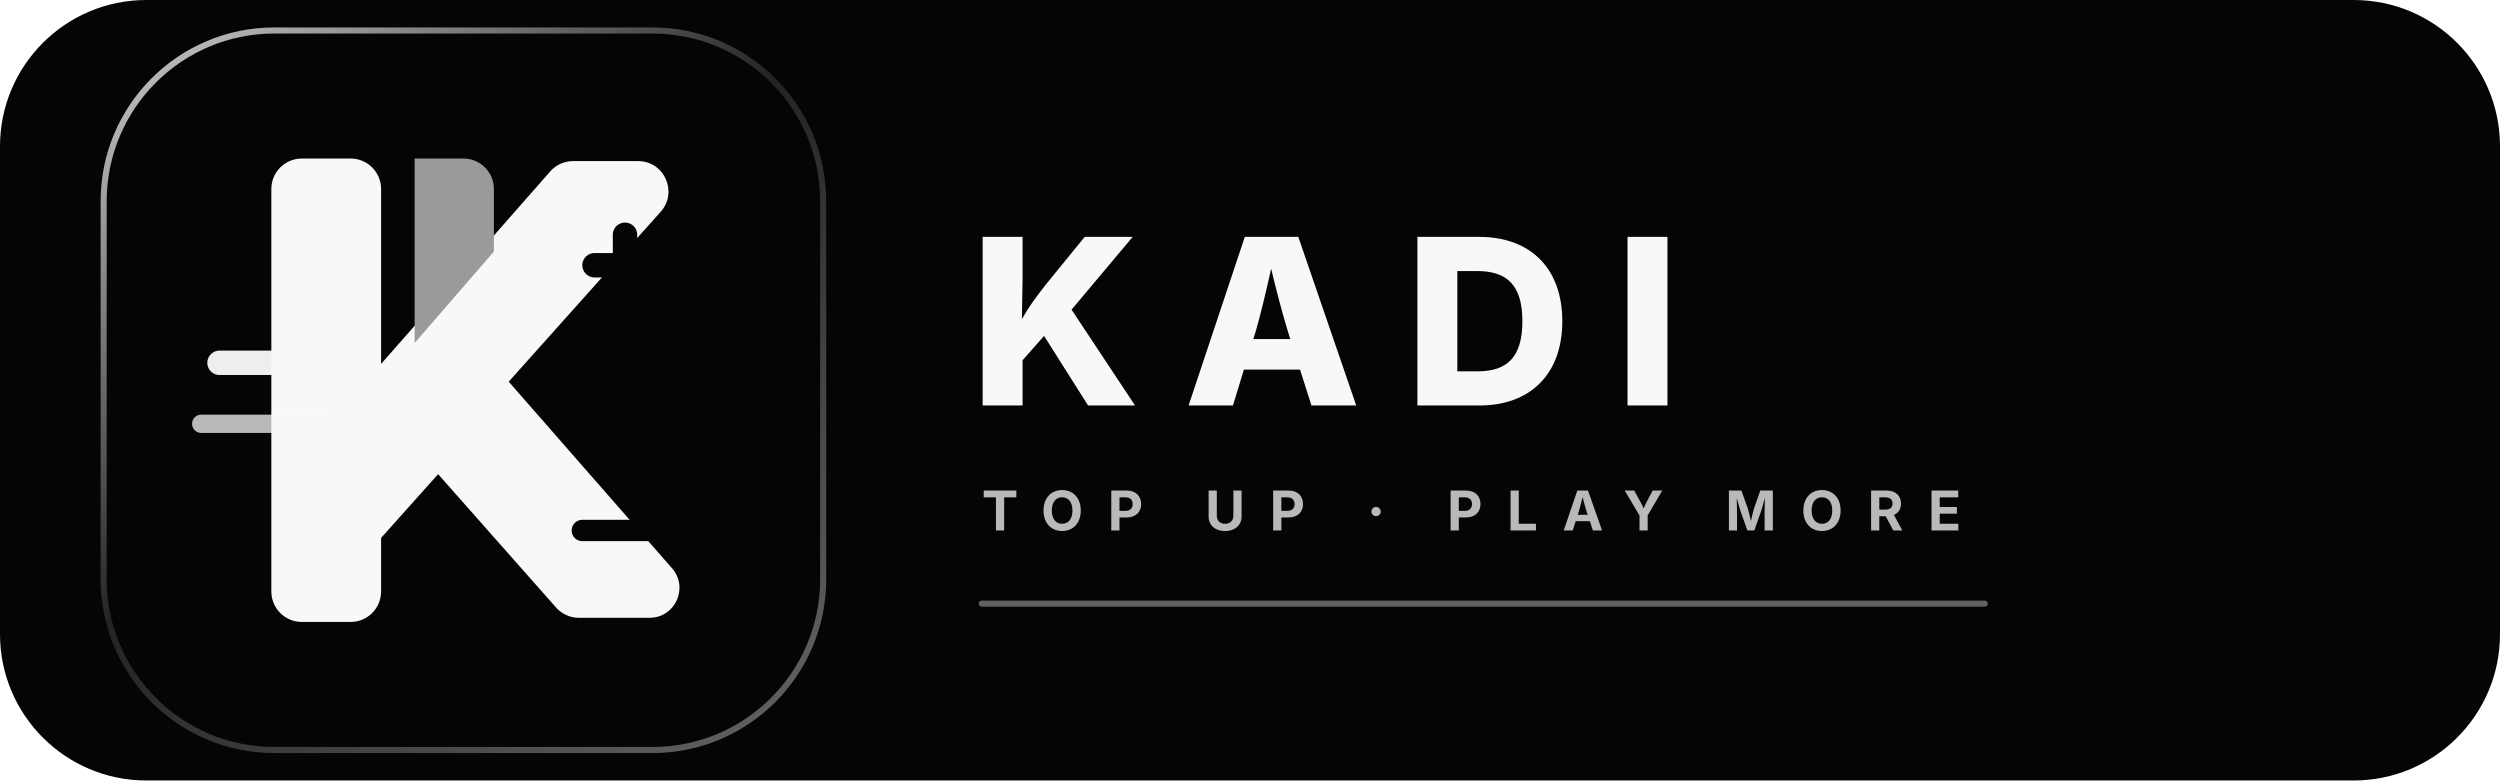
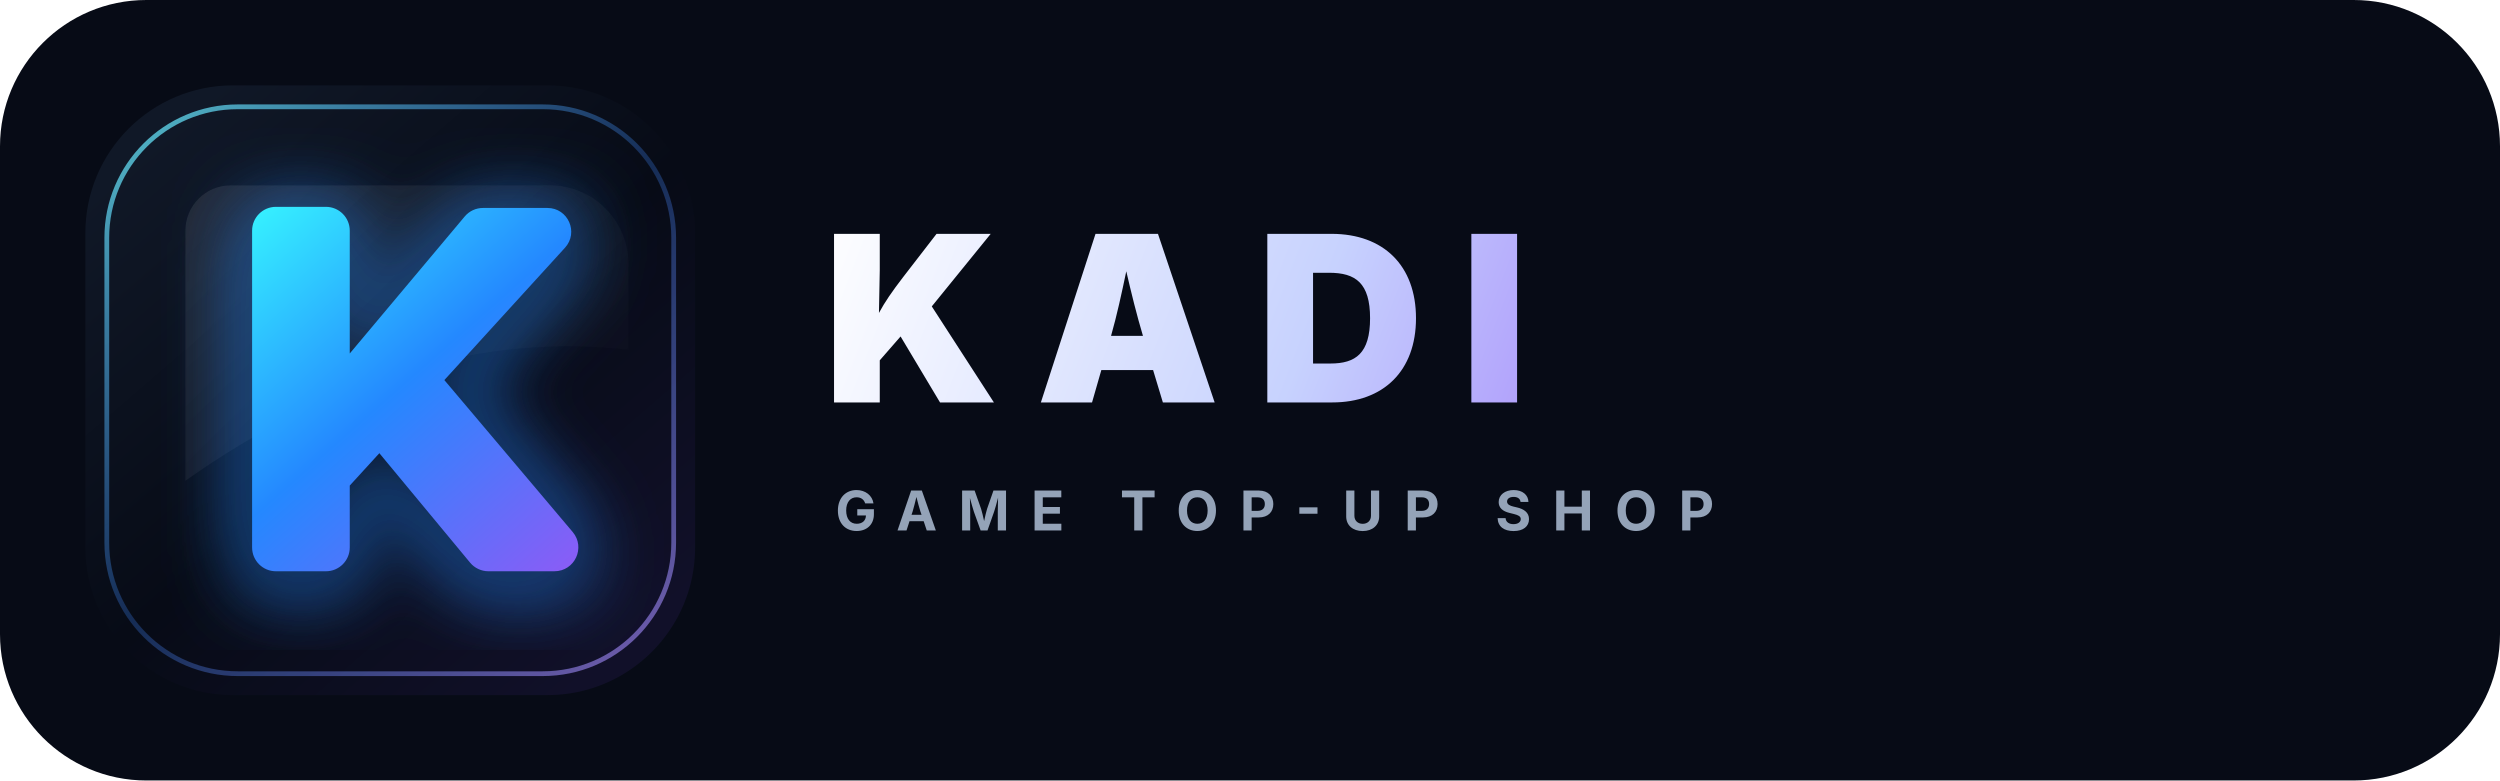
<svg xmlns="http://www.w3.org/2000/svg" width="820" height="256" viewBox="0 0 820 256" fill="none" role="img" aria-labelledby="title desc">
-   <rect width="820" height="256" rx="48" fill="#050505" />
-   <g transform="translate(24 0)">
-     <rect x="10" y="10" width="236" height="236" rx="56" stroke="url(#edge)" stroke-width="2" />
-     <path d="M65 62C65 56.477 69.477 52 75 52H91C96.523 52 101 56.477 101 62V119.36L156.46 56.237C158.36 54.075 161.098 52.836 163.976 52.836H185.28C193.896 52.836 198.454 63.031 192.71 69.453L142.86 125.19L196.426 186.393C201.976 192.734 197.472 202.638 189.046 202.638H165.874C163.009 202.638 160.281 201.409 158.383 199.263L119.7 155.52L101 176.433V194C101 199.523 96.523 204 91 204H75C69.477 204 65 199.523 65 194V62Z" fill="#F8F8F8" />
-     <path d="M112 52H128C133.523 52 138 56.477 138 62V82.5L112 112.5V52Z" fill="#9A9A9A" />
-     <path d="M48 119H92" stroke="#F8F8F8" stroke-width="8" stroke-linecap="round" opacity="0.96" />
-     <path d="M42 139H82" stroke="#F8F8F8" stroke-width="6" stroke-linecap="round" opacity="0.74" />
-     <path d="M171 87H190" stroke="#050505" stroke-width="8" stroke-linecap="round" />
-     <path d="M181 77V97" stroke="#050505" stroke-width="8" stroke-linecap="round" />
-     <path d="M167 174H194" stroke="#050505" stroke-width="7" stroke-linecap="round" />
-     <circle cx="181" cy="161" r="4.5" fill="#050505" />
-     <circle cx="196" cy="177" r="4.5" fill="#050505" />
-   </g>
-   <text x="318" y="133" fill="#F8F8F8" font-family="Inter, Arial, sans-serif" font-size="76" font-weight="800" letter-spacing="14">KADI</text>
-   <text x="322" y="174" fill="#B9B9B9" font-family="Inter, Arial, sans-serif" font-size="18" font-weight="700" letter-spacing="8">TOP UP · PLAY MORE</text>
-   <path d="M322 198H651" stroke="#F8F8F8" stroke-width="2" stroke-linecap="round" opacity="0.38" />
+   <rect width="820" height="256" rx="48" fill="#070B16" />
+   <svg x="28" y="28" width="200" height="200" viewBox="0 0 256 256">
+     <rect width="256" height="256" rx="62" fill="url(#glass)" />
+     <rect x="9" y="9" width="238" height="238" rx="55" stroke="url(#border)" stroke-width="2" />
+     <path opacity="0.65" d="M61 42H195C213.225 42 228 56.775 228 75V111C168 104 104 122 42 166V61C42 50.507 50.507 42 61 42Z" fill="url(#shine)" />
+     <g filter="url(#softGlow)">
+       <path d="M70 61C70 55.477 74.477 51 80 51H101C106.523 51 111 55.477 111 61V112.565L159.27 55.042C161.17 52.778 163.974 51.471 166.929 51.471H194.008C202.669 51.471 207.207 61.76 201.372 68.161L150.718 123.728L204.589 187.5C210.111 194.036 205.465 204 196.911 204H169.228C166.25 204 163.425 202.675 161.525 200.383L123.43 154.428L111 168.024V194C111 199.523 106.523 204 101 204H80C74.477 204 70 199.523 70 194V61Z" fill="url(#kGradient)" />
+     </g>
+   </svg>
+   <text x="270" y="132" fill="url(#wordGradient)" font-family="Inter, Arial, sans-serif" font-size="76" font-weight="850" letter-spacing="12">KADI</text>
+   <text x="274" y="174" fill="#94A3B8" font-family="Inter, Arial, sans-serif" font-size="18" font-weight="700" letter-spacing="7">GAME TOP-UP SHOP</text>
  <defs>
-     <linearGradient id="edge" x1="35" y1="15" x2="221" y2="241" gradientUnits="userSpaceOnUse">
-       <stop stop-color="#FFFFFF" stop-opacity="0.72" />
-       <stop offset="0.45" stop-color="#FFFFFF" stop-opacity="0.12" />
-       <stop offset="1" stop-color="#FFFFFF" stop-opacity="0.36" />
+     <linearGradient id="glass" x1="34" y1="18" x2="224" y2="238" gradientUnits="userSpaceOnUse">
+       <stop stop-color="#101827" />
+       <stop offset="0.52" stop-color="#070B16" />
+       <stop offset="1" stop-color="#111029" />
    </linearGradient>
+     <linearGradient id="kGradient" x1="70" y1="51" x2="205" y2="204" gradientUnits="userSpaceOnUse">
+       <stop stop-color="#36F3FF" />
+       <stop offset="0.48" stop-color="#2488FF" />
+       <stop offset="1" stop-color="#8B5CF6" />
+     </linearGradient>
+     <linearGradient id="wordGradient" x1="270" y1="68" x2="524" y2="166" gradientUnits="userSpaceOnUse">
+       <stop stop-color="#FFFFFF" />
+       <stop offset="0.6" stop-color="#C7D2FE" />
+       <stop offset="1" stop-color="#A78BFA" />
+     </linearGradient>
+     <linearGradient id="border" x1="28" y1="12" x2="230" y2="242" gradientUnits="userSpaceOnUse">
+       <stop stop-color="#67E8F9" stop-opacity="0.75" />
+       <stop offset="0.5" stop-color="#3B82F6" stop-opacity="0.28" />
+       <stop offset="1" stop-color="#A78BFA" stop-opacity="0.62" />
+     </linearGradient>
+     <linearGradient id="shine" x1="56" y1="45" x2="187" y2="178" gradientUnits="userSpaceOnUse">
+       <stop stop-color="#FFFFFF" stop-opacity="0.13" />
+       <stop offset="1" stop-color="#FFFFFF" stop-opacity="0" />
+     </linearGradient>
+     <filter id="softGlow" x="32" y="18" width="213" height="219" filterUnits="userSpaceOnUse" color-interpolation-filters="sRGB">
+       <feFlood flood-opacity="0" />
+       <feColorMatrix in="SourceAlpha" type="matrix" values="0 0 0 0 0 0 0 0 0 0 0 0 0 0 0 0 0 0 127 0" />
+       <feOffset dy="4" />
+       <feGaussianBlur stdDeviation="16" />
+       <feComposite operator="out" />
+       <feColorMatrix type="matrix" values="0 0 0 0 0.141 0 0 0 0 0.533 0 0 0 0 1 0 0 0 0.7 0" />
+       <feBlend mode="normal" in2="BackgroundImageFix" />
+       <feBlend mode="normal" in="SourceGraphic" result="shape" />
+     </filter>
  </defs>
</svg>
